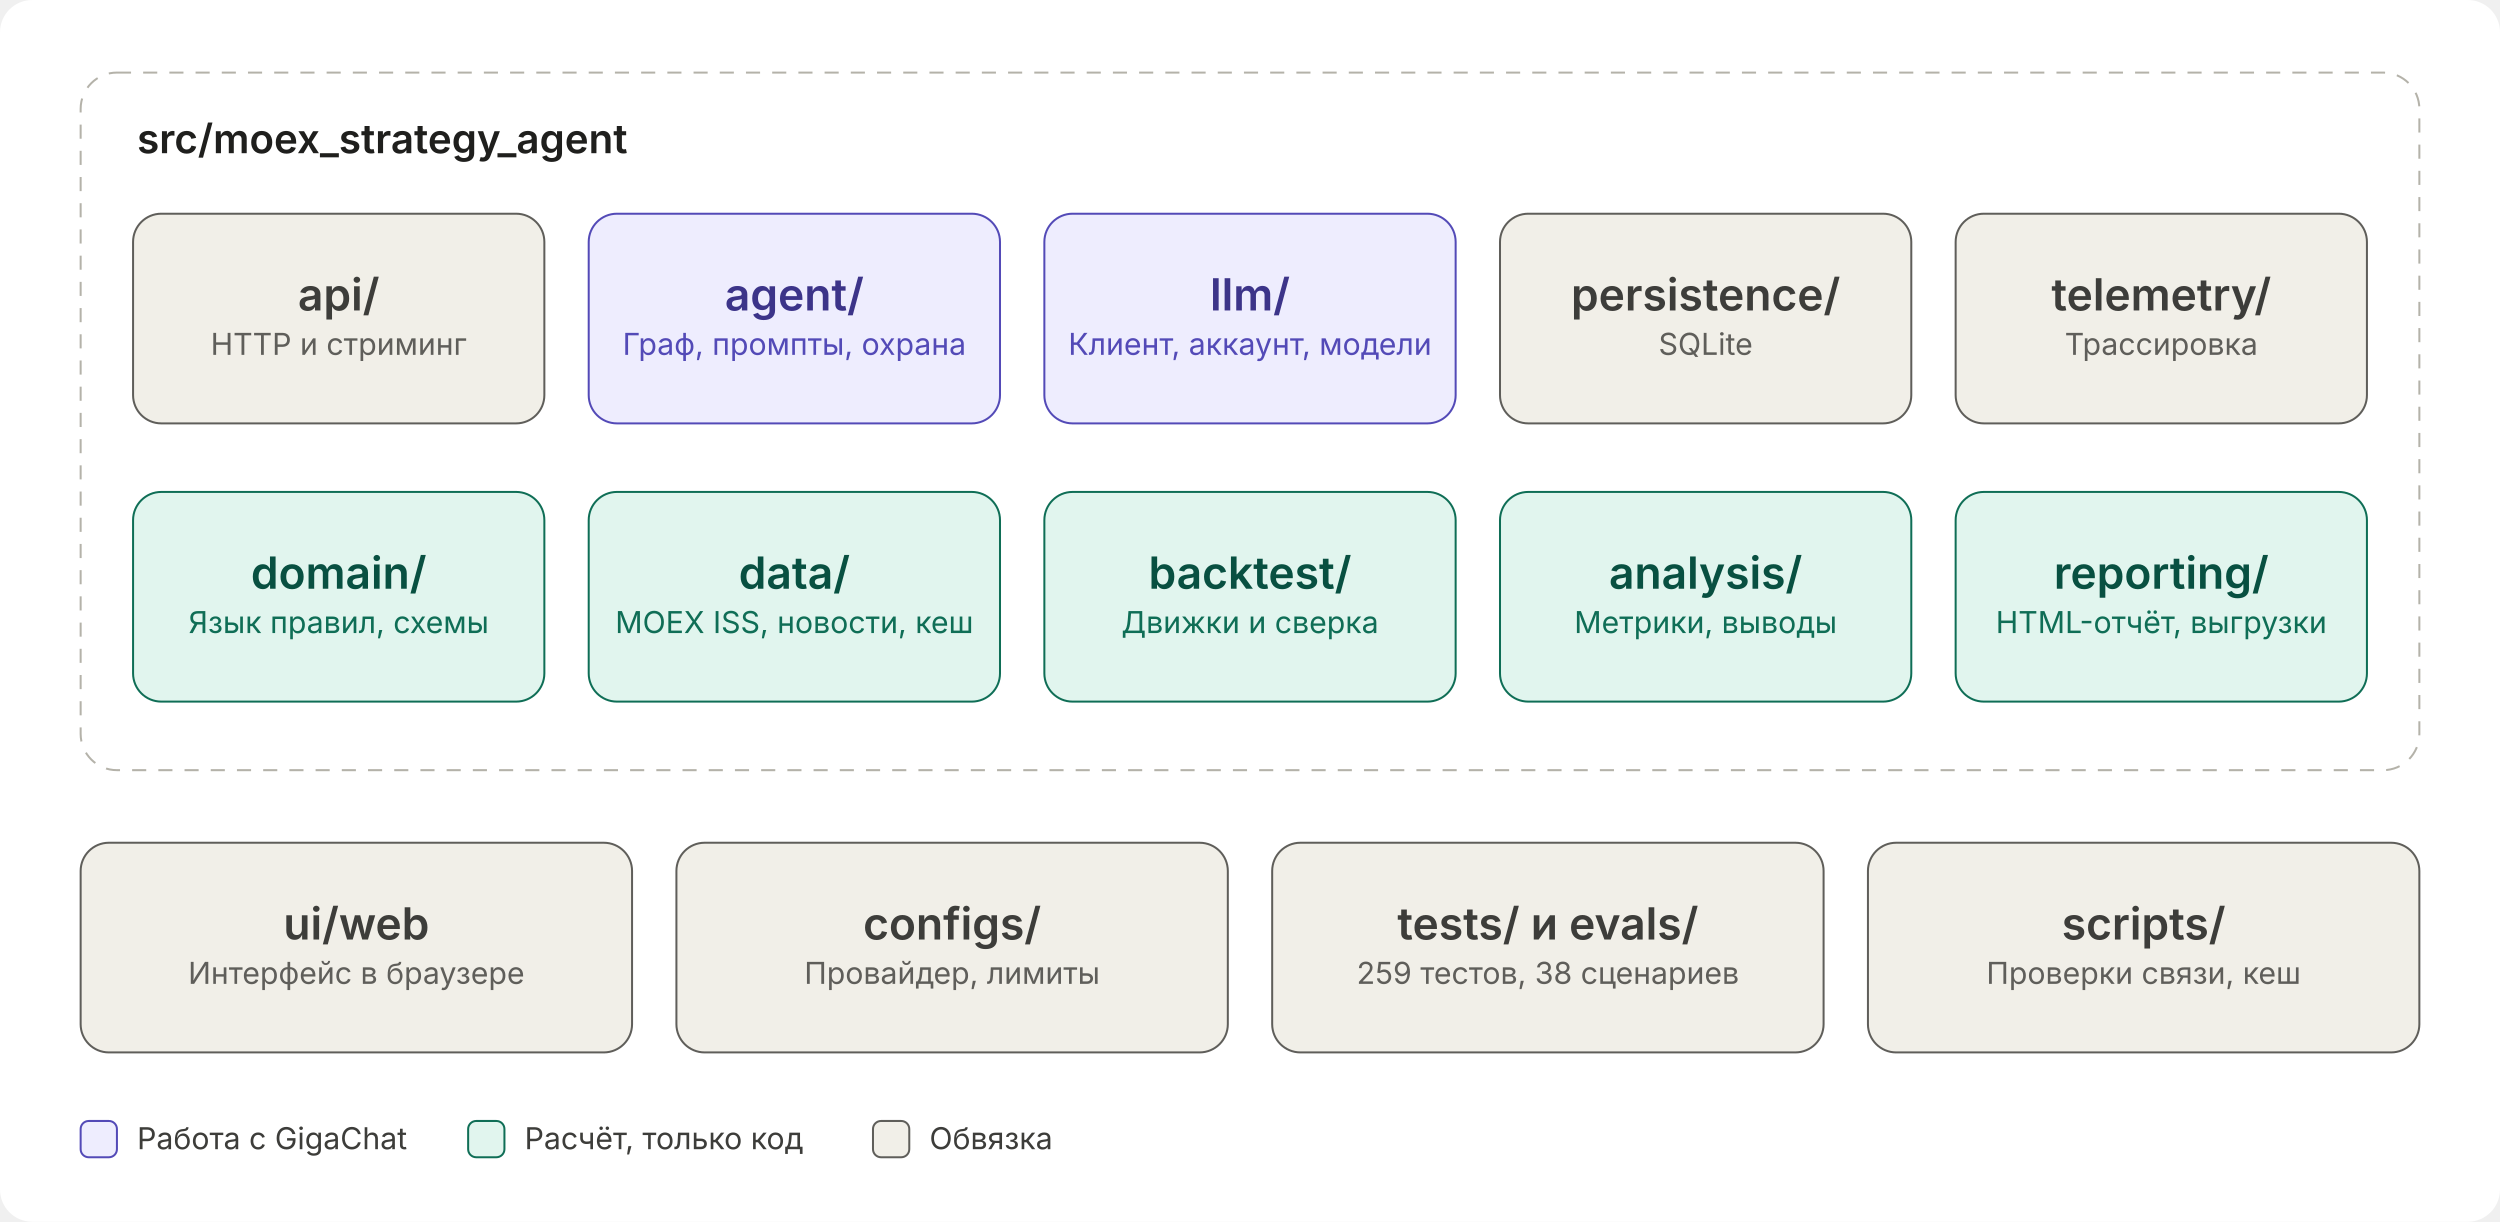
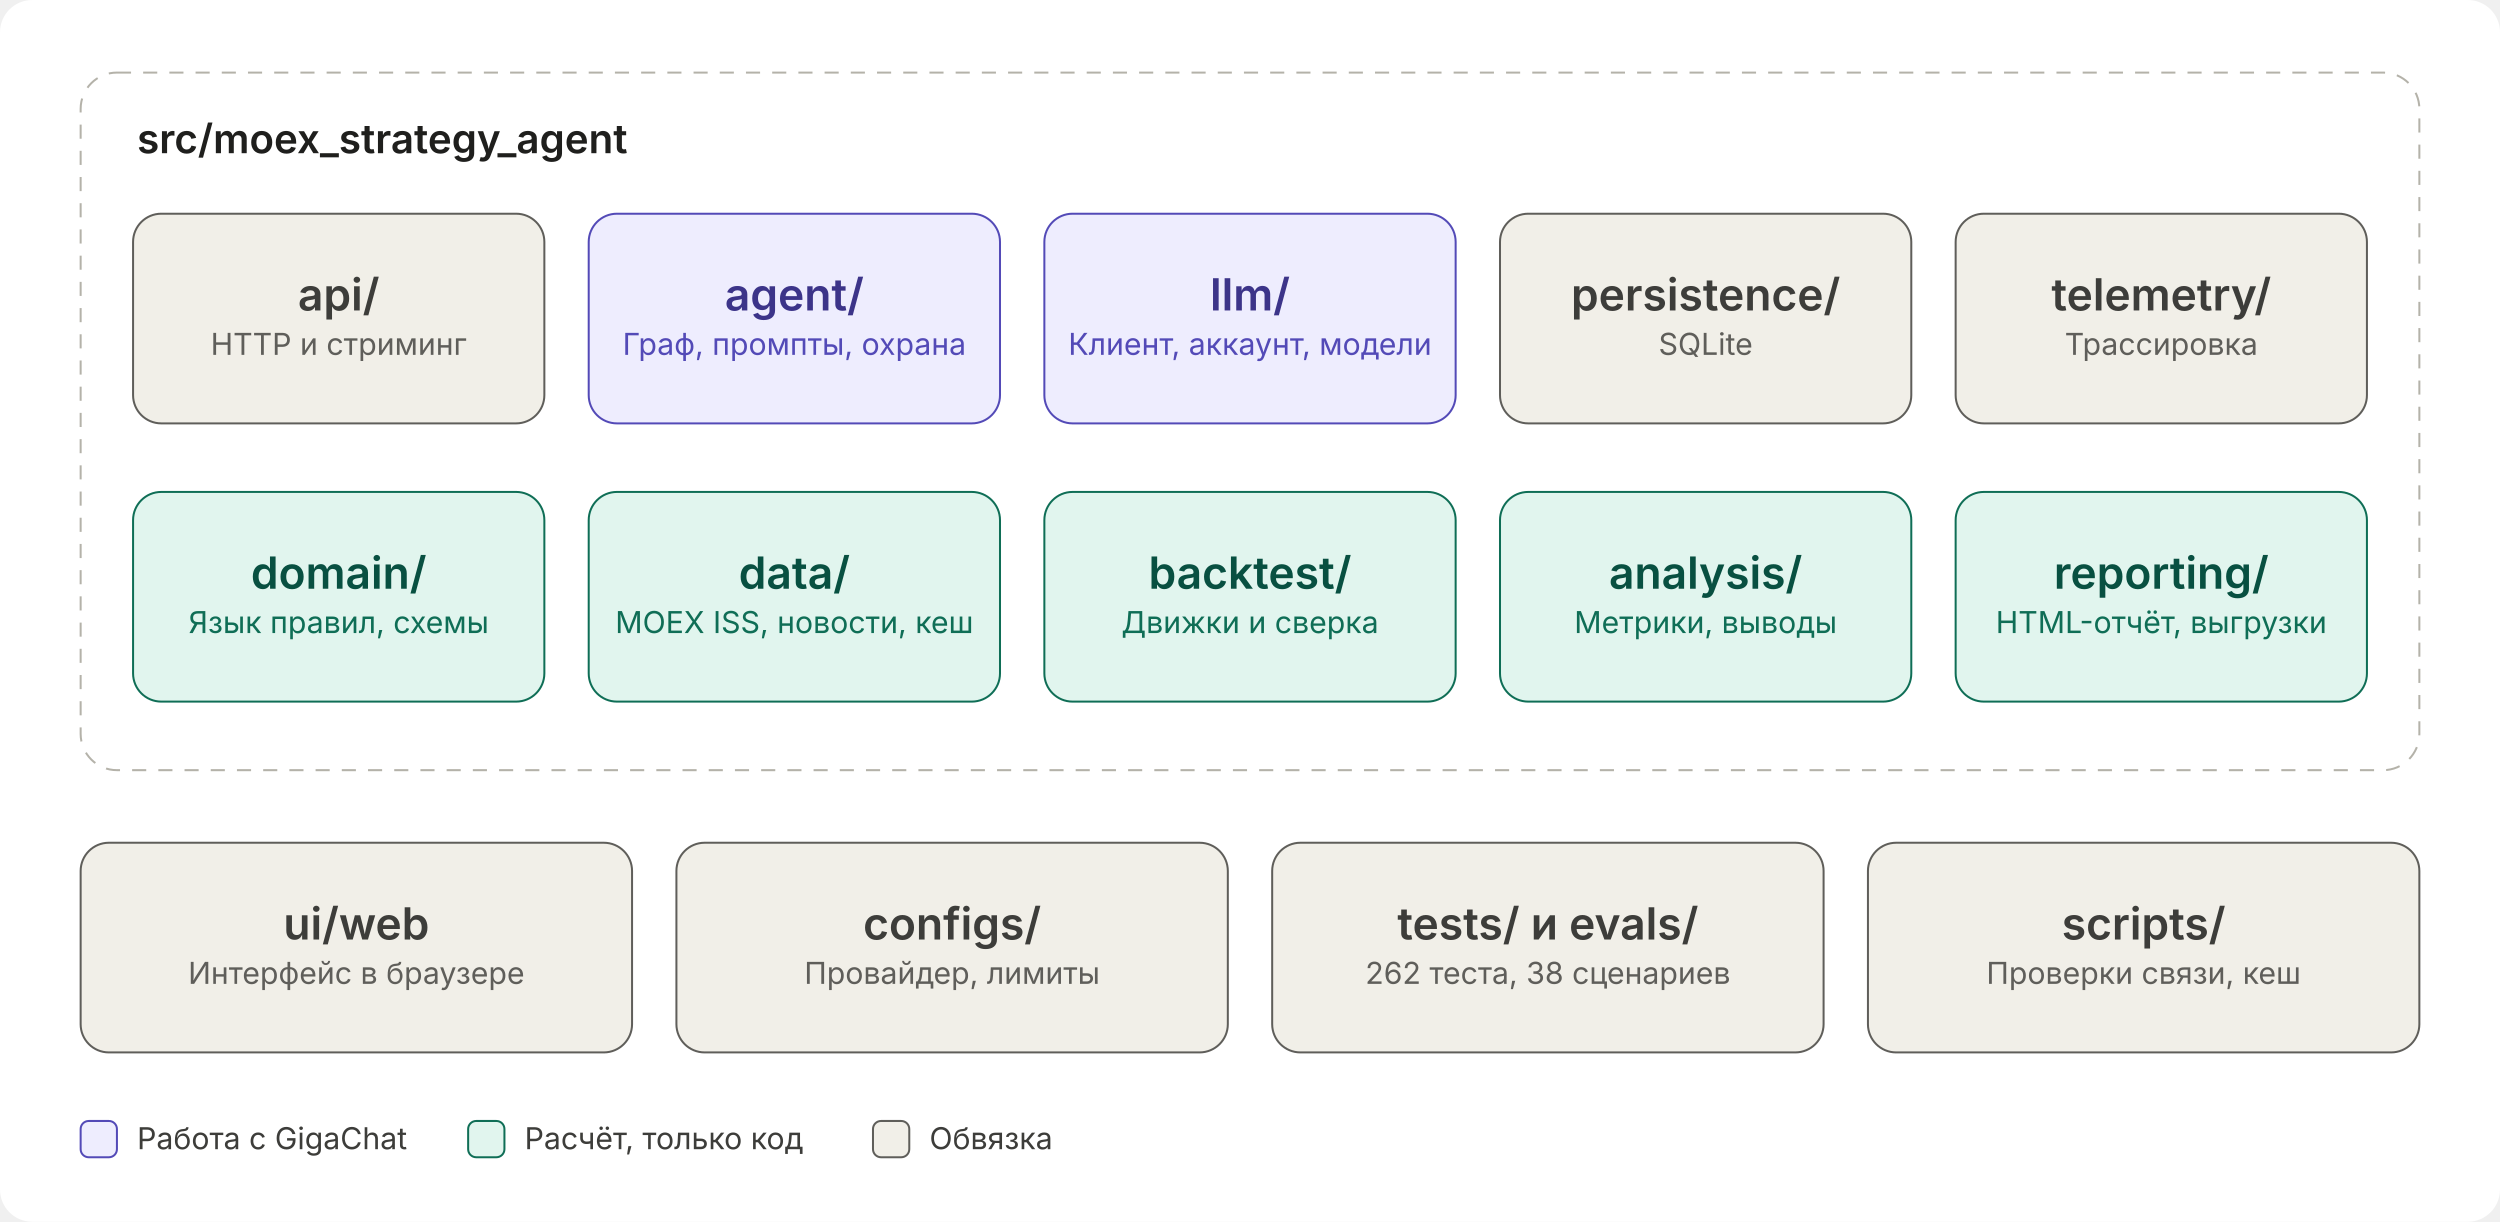
<svg xmlns="http://www.w3.org/2000/svg" viewBox="0 0 1240 606" width="1240" font-family="Inter, -apple-system, 'Segoe UI', Roboto, 'Helvetica Neue', Arial, sans-serif">
  <defs>
    <marker id="a" viewBox="0 0 10 10" refX="8.5" refY="5" markerWidth="7" markerHeight="7" orient="auto-start-reverse">
      <path d="M1,1 L9,5 L1,9" fill="none" stroke="#888780" stroke-width="1.6" stroke-linecap="round" stroke-linejoin="round" />
    </marker>
  </defs>
  <rect width="1240" height="606" rx="16" fill="#FFFFFF" />
  <rect x="40" y="36" width="1160" height="346" rx="18" fill="none" stroke="#B4B2A9" stroke-width="1" stroke-dasharray="7 6" />
  <text x="68" y="76" text-anchor="start" font-size="20" font-weight="600" fill="#1F1F1D">src/moex_strategy_agent</text>
  <rect x="66" y="106" width="204" height="104" rx="14" fill="#F1EFE8" stroke="#5F5E5A" stroke-width="1" />
  <text x="168.0" y="154.0" text-anchor="middle" font-size="22" font-weight="600" fill="#3D3D3A">api/</text>
  <text x="168.0" y="176.0" text-anchor="middle" font-size="15" fill="#5F5E5A">HTTP и стриминг</text>
  <rect x="292" y="106" width="204" height="104" rx="14" fill="#EEEDFE" stroke="#534AB7" stroke-width="1" />
  <text x="394.0" y="154.0" text-anchor="middle" font-size="22" font-weight="600" fill="#3C3489">agent/</text>
  <text x="394.0" y="176.0" text-anchor="middle" font-size="15" fill="#534AB7">Граф, промпты, охрана</text>
  <rect x="518" y="106" width="204" height="104" rx="14" fill="#EEEDFE" stroke="#534AB7" stroke-width="1" />
  <text x="620.0" y="154.0" text-anchor="middle" font-size="22" font-weight="600" fill="#3C3489">llm/</text>
  <text x="620.0" y="176.0" text-anchor="middle" font-size="15" fill="#534AB7">Клиент, аккаунт, модели</text>
  <rect x="744" y="106" width="204" height="104" rx="14" fill="#F1EFE8" stroke="#5F5E5A" stroke-width="1" />
  <text x="846.0" y="154.0" text-anchor="middle" font-size="22" font-weight="600" fill="#3D3D3A">persistence/</text>
  <text x="846.0" y="176.0" text-anchor="middle" font-size="15" fill="#5F5E5A">SQLite</text>
  <rect x="970" y="106" width="204" height="104" rx="14" fill="#F1EFE8" stroke="#5F5E5A" stroke-width="1" />
  <text x="1072.0" y="154.0" text-anchor="middle" font-size="22" font-weight="600" fill="#3D3D3A">telemetry/</text>
  <text x="1072.0" y="176.0" text-anchor="middle" font-size="15" fill="#5F5E5A">Трассировка</text>
  <rect x="66" y="244" width="204" height="104" rx="14" fill="#E1F5EE" stroke="#0F6E56" stroke-width="1" />
  <text x="168.0" y="292.0" text-anchor="middle" font-size="22" font-weight="600" fill="#085041">domain/</text>
  <text x="168.0" y="314.0" text-anchor="middle" font-size="15" fill="#0F6E56">Язык правил, схемы</text>
  <rect x="292" y="244" width="204" height="104" rx="14" fill="#E1F5EE" stroke="#0F6E56" stroke-width="1" />
  <text x="394.0" y="292.0" text-anchor="middle" font-size="22" font-weight="600" fill="#085041">data/</text>
  <text x="394.0" y="314.0" text-anchor="middle" font-size="15" fill="#0F6E56">MOEX ISS, новости, кеш</text>
  <rect x="518" y="244" width="204" height="104" rx="14" fill="#E1F5EE" stroke="#0F6E56" stroke-width="1" />
  <text x="620.0" y="292.0" text-anchor="middle" font-size="22" font-weight="600" fill="#085041">backtest/</text>
  <text x="620.0" y="314.0" text-anchor="middle" font-size="15" fill="#0F6E56">Движки и сверка</text>
  <rect x="744" y="244" width="204" height="104" rx="14" fill="#E1F5EE" stroke="#0F6E56" stroke-width="1" />
  <text x="846.0" y="292.0" text-anchor="middle" font-size="22" font-weight="600" fill="#085041">analysis/</text>
  <text x="846.0" y="314.0" text-anchor="middle" font-size="15" fill="#0F6E56">Метрики, выводы</text>
  <rect x="970" y="244" width="204" height="104" rx="14" fill="#E1F5EE" stroke="#0F6E56" stroke-width="1" />
  <text x="1072.0" y="292.0" text-anchor="middle" font-size="22" font-weight="600" fill="#085041">reporting/</text>
  <text x="1072.0" y="314.0" text-anchor="middle" font-size="15" fill="#0F6E56">HTML-отчёт, выгрузки</text>
  <rect x="40.0" y="418" width="273.5" height="104" rx="14" fill="#F1EFE8" stroke="#5F5E5A" stroke-width="1" />
  <text x="176.75" y="466.0" text-anchor="middle" font-size="22" font-weight="600" fill="#3D3D3A">ui/web</text>
  <text x="176.75" y="488.0" text-anchor="middle" font-size="15" fill="#5F5E5A">Интерфейс в браузере</text>
  <rect x="335.5" y="418" width="273.5" height="104" rx="14" fill="#F1EFE8" stroke="#5F5E5A" stroke-width="1" />
  <text x="472.25" y="466.0" text-anchor="middle" font-size="22" font-weight="600" fill="#3D3D3A">configs/</text>
  <text x="472.25" y="488.0" text-anchor="middle" font-size="15" fill="#5F5E5A">Провайдер, лимиты</text>
  <rect x="631.0" y="418" width="273.5" height="104" rx="14" fill="#F1EFE8" stroke="#5F5E5A" stroke-width="1" />
  <text x="767.75" y="466.0" text-anchor="middle" font-size="22" font-weight="600" fill="#3D3D3A">tests/ и evals/</text>
-   <text x="767.75" y="488.0" text-anchor="middle" font-size="15" fill="#5F5E5A">259 тестов, 38 сценариев</text>
+   <text x="767.75" y="488.0" text-anchor="middle" font-size="15" fill="#5F5E5A">262 теста, 38 сценариев</text>
  <rect x="926.5" y="418" width="273.5" height="104" rx="14" fill="#F1EFE8" stroke="#5F5E5A" stroke-width="1" />
  <text x="1063.25" y="466.0" text-anchor="middle" font-size="22" font-weight="600" fill="#3D3D3A">scripts/</text>
  <text x="1063.25" y="488.0" text-anchor="middle" font-size="15" fill="#5F5E5A">Проверки связи, кеш</text>
  <rect x="40" y="556" width="18" height="18" rx="4" fill="#EEEDFE" stroke="#534AB7" />
  <text x="68" y="570" text-anchor="start" font-size="15" font-weight="400" fill="#3D3D3A">Работа с GigaChat</text>
  <rect x="232.2" y="556" width="18" height="18" rx="4" fill="#E1F5EE" stroke="#0F6E56" />
  <text x="260.2" y="570" text-anchor="start" font-size="15" font-weight="400" fill="#3D3D3A">Расчёт, только код</text>
  <rect x="433.0" y="556" width="18" height="18" rx="4" fill="#F1EFE8" stroke="#5F5E5A" />
  <text x="461.0" y="570" text-anchor="start" font-size="15" font-weight="400" fill="#3D3D3A">Обвязка</text>
</svg>
